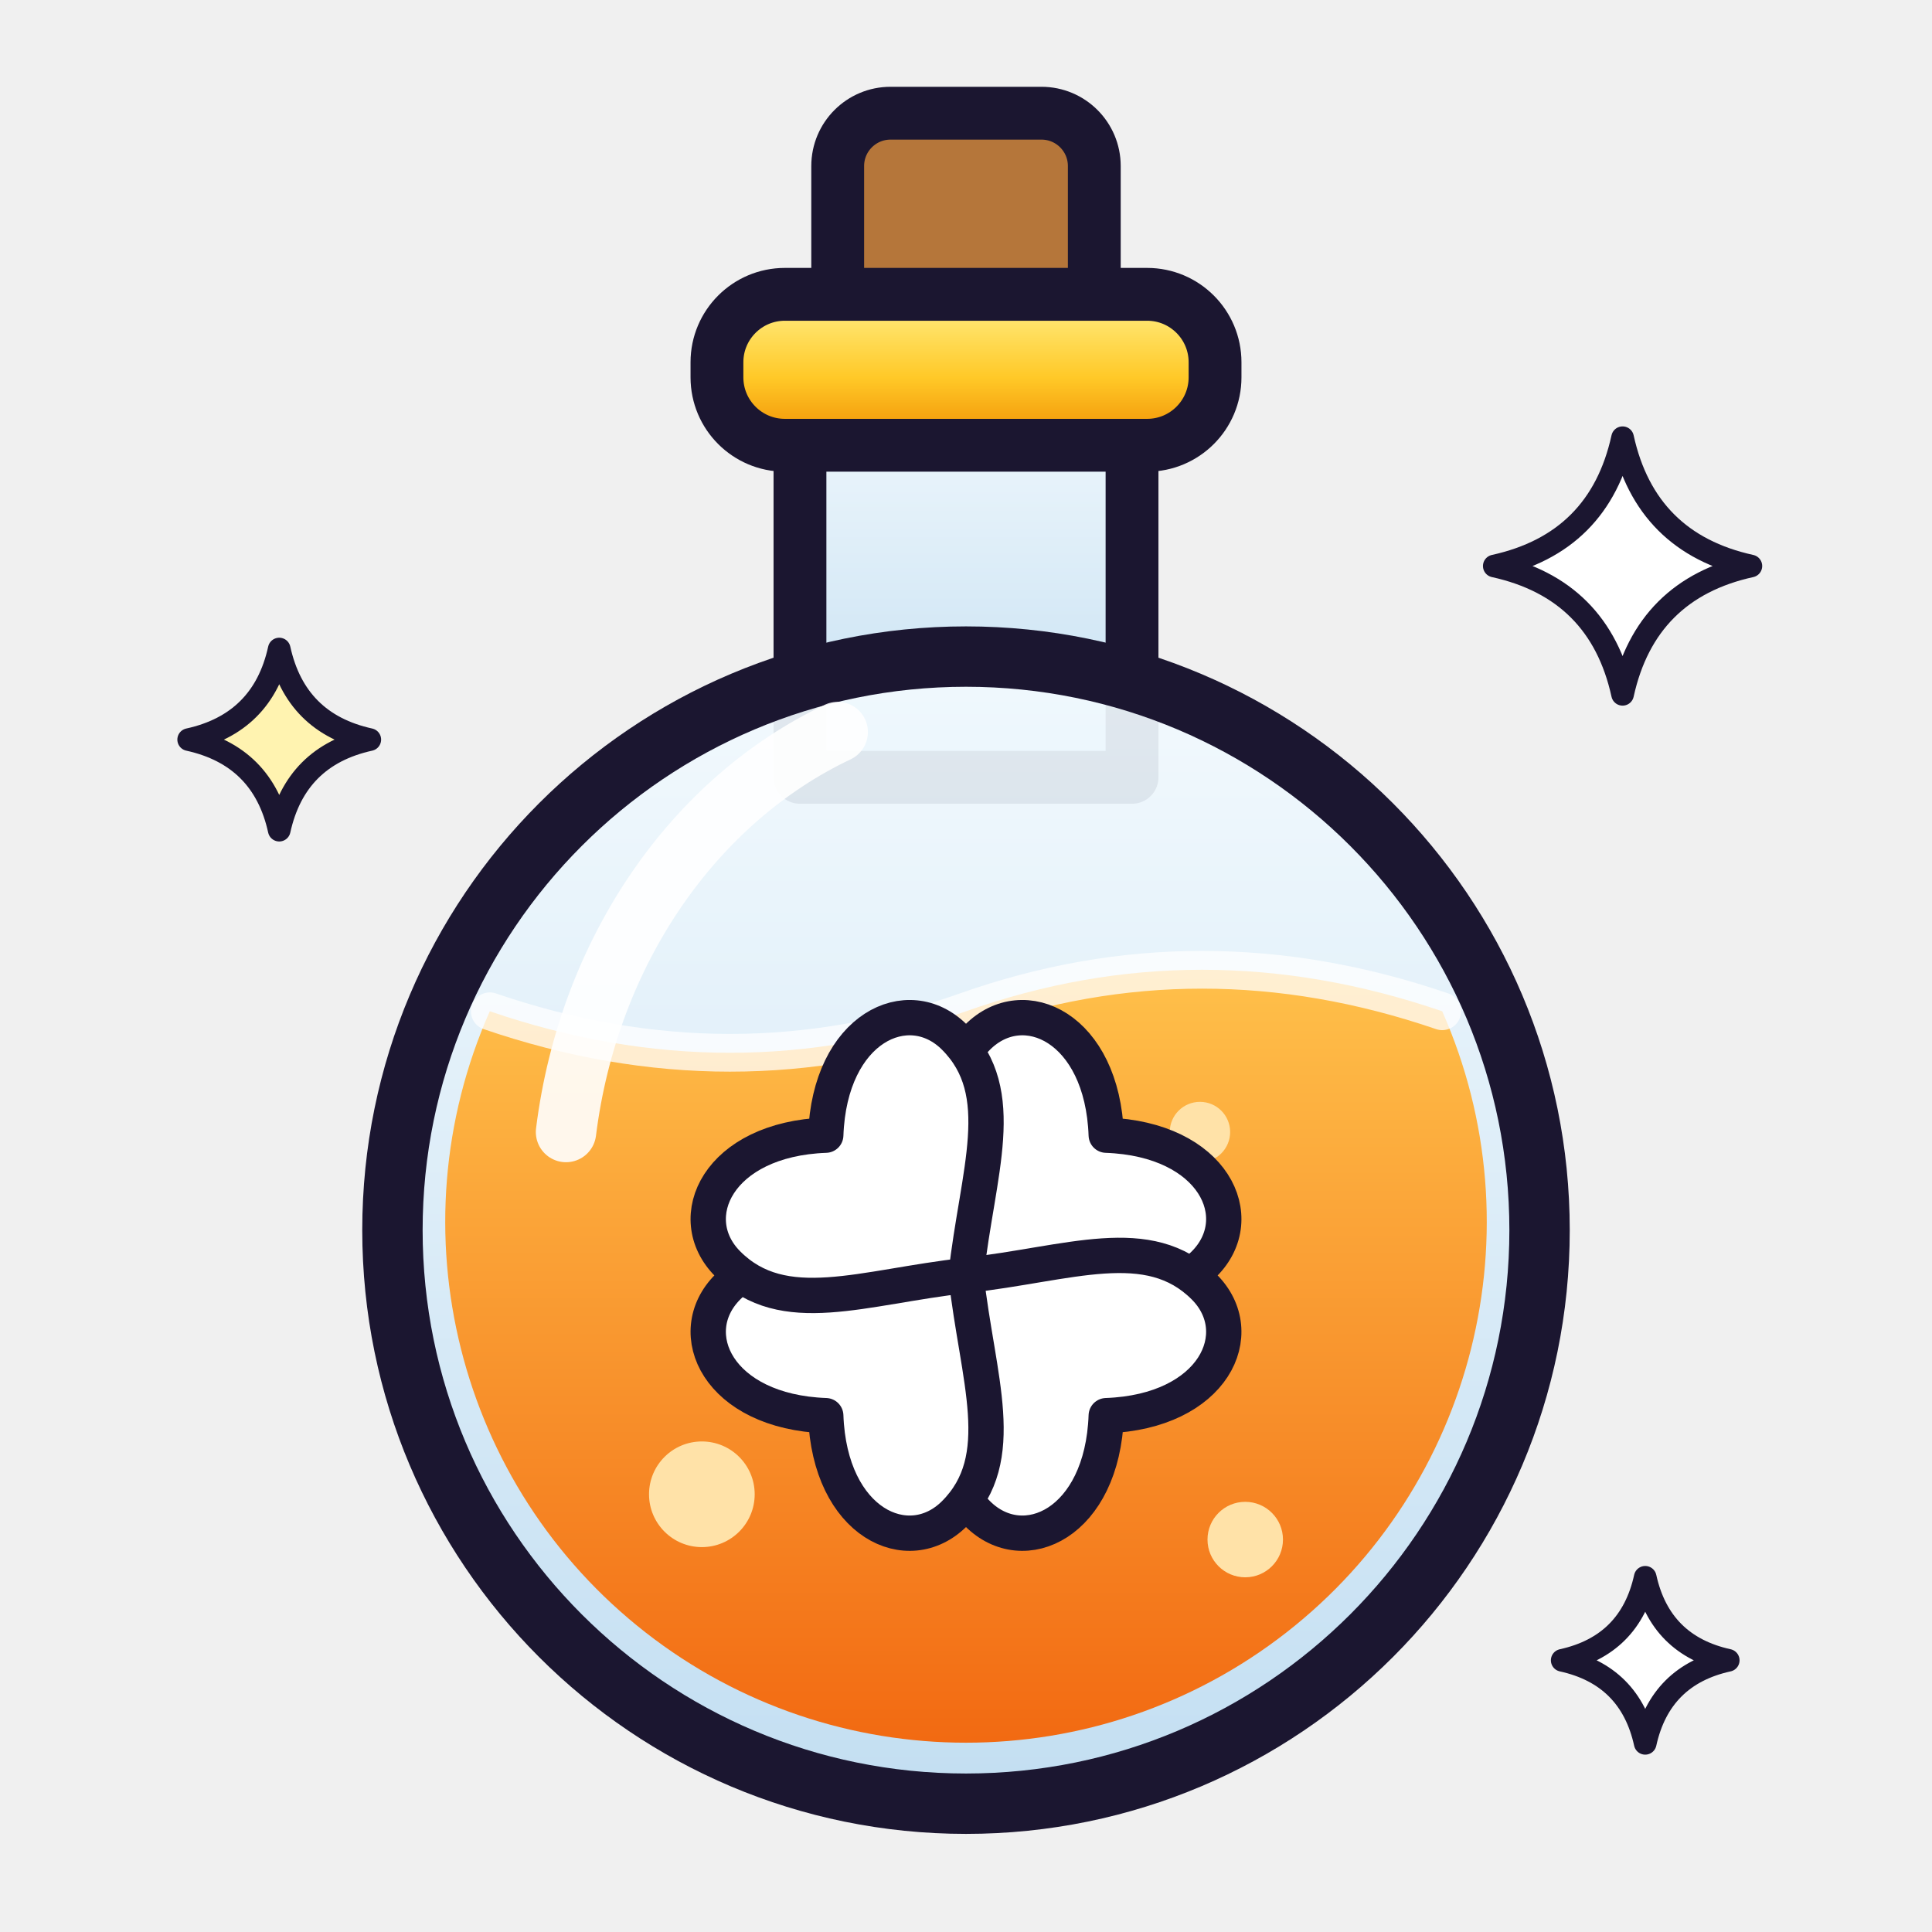
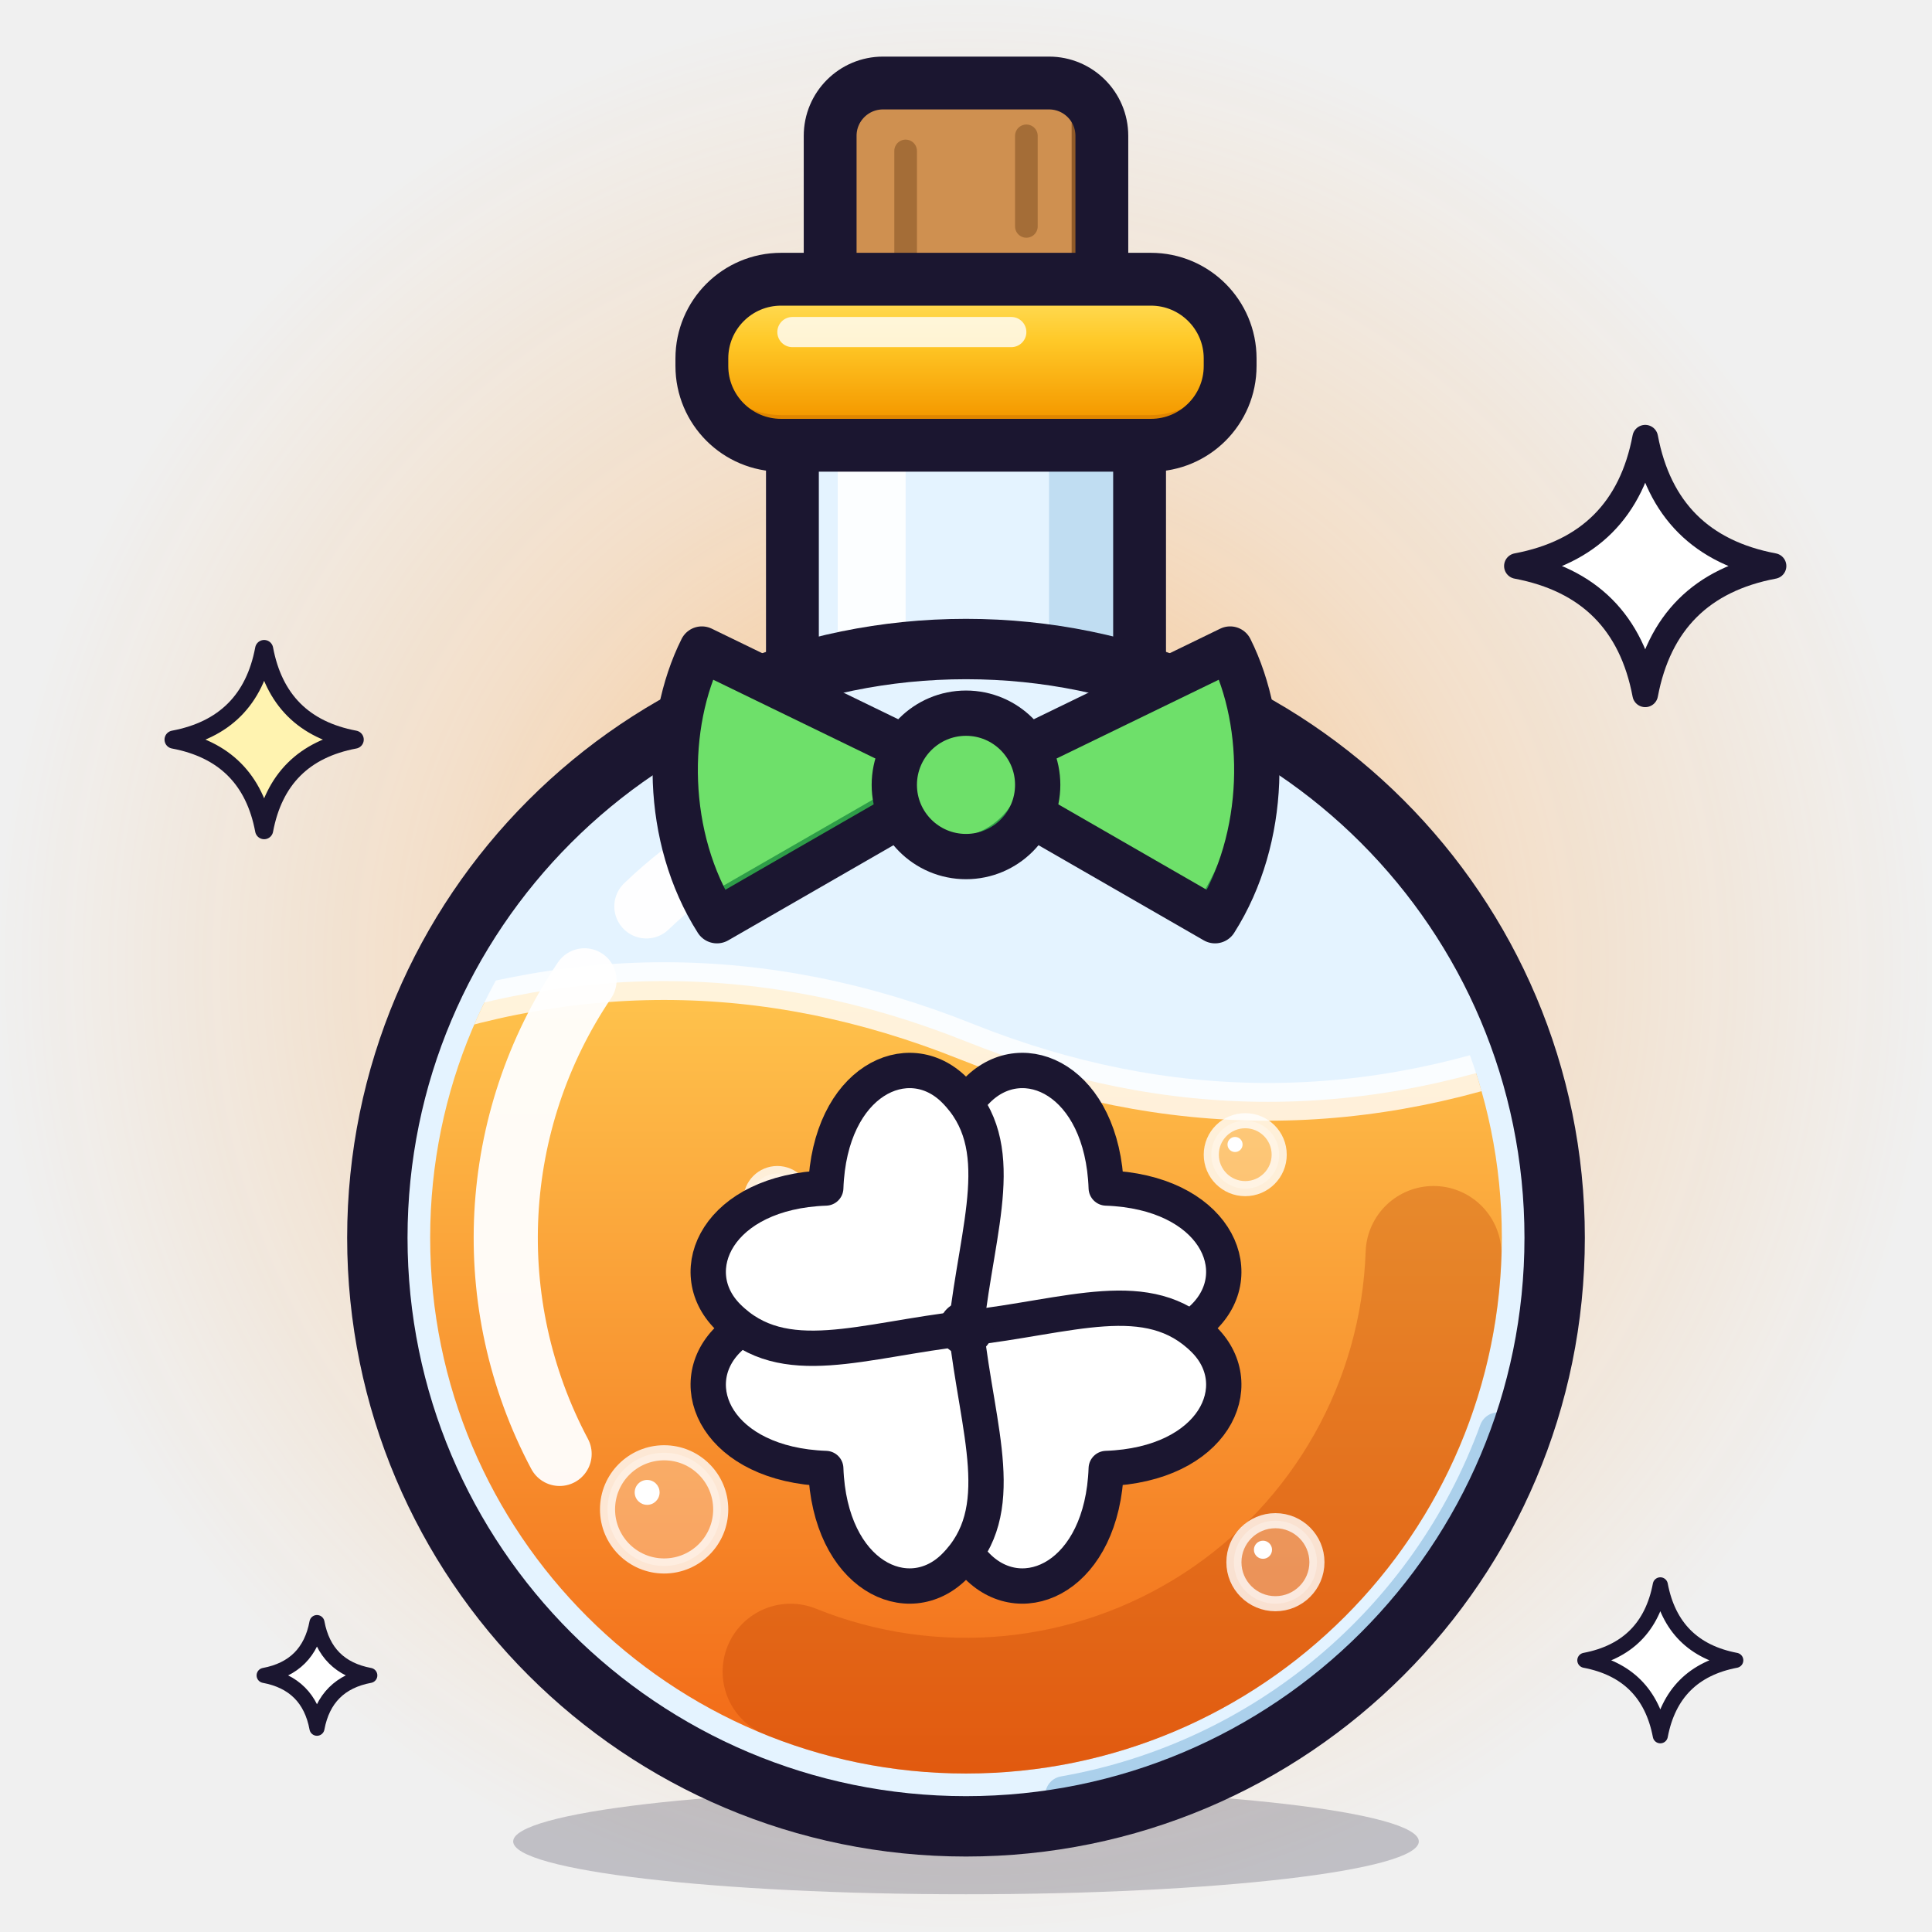
<svg xmlns="http://www.w3.org/2000/svg" width="512" height="512" viewBox="0 0 512 512" fill="none">
  <defs>
    <linearGradient id="gold" x1="0" y1="0" x2="0" y2="1">
      <stop offset="0" stop-color="#FFF08A" />
      <stop offset="0.55" stop-color="#FFC928" />
-       <stop offset="1" stop-color="#F08A00" />
+       <stop offset="1" stop-color="#F59A00" />
    </linearGradient>
    <linearGradient id="goldIn" x1="0" y1="0" x2="0" y2="1">
-       <stop offset="0" stop-color="#FFD84A" />
-       <stop offset="1" stop-color="#FFAE1A" />
-     </linearGradient>
-     <linearGradient id="bolt" x1="0" y1="0" x2="0" y2="1">
-       <stop offset="0" stop-color="#FFF7A6" />
-       <stop offset="0.5" stop-color="#FFD62E" />
-       <stop offset="1" stop-color="#FF9A1F" />
-     </linearGradient>
-     <linearGradient id="leaf" x1="0" y1="0" x2="0" y2="1">
-       <stop offset="0" stop-color="#8CF06A" />
-       <stop offset="1" stop-color="#1FA84A" />
-     </linearGradient>
-     <linearGradient id="egg" x1="0" y1="0" x2="0" y2="1">
-       <stop offset="0" stop-color="#C79BFF" />
-       <stop offset="0.6" stop-color="#8A4DF0" />
-       <stop offset="1" stop-color="#5A27B8" />
-     </linearGradient>
-     <linearGradient id="cyan" x1="0" y1="0" x2="1" y2="0">
-       <stop offset="0" stop-color="#6FE9FF" stop-opacity="0" />
-       <stop offset="1" stop-color="#6FE9FF" />
+       <stop offset="0" stop-color="#FFDC55" />
+       <stop offset="1" stop-color="#FFB01F" />
    </linearGradient>
    <linearGradient id="sack" x1="0" y1="0" x2="0" y2="1">
-       <stop offset="0" stop-color="#E9BC78" />
-       <stop offset="1" stop-color="#B57A34" />
+       <stop offset="0" stop-color="#F2CC8C" />
+       <stop offset="1" stop-color="#C98C42" />
    </linearGradient>
    <linearGradient id="wood" x1="0" y1="0" x2="0" y2="1">
-       <stop offset="0" stop-color="#D08A3C" />
-       <stop offset="1" stop-color="#8C4A18" />
-     </linearGradient>
-     <linearGradient id="glass" x1="0" y1="0" x2="0" y2="1">
-       <stop offset="0" stop-color="#F4FBFF" />
-       <stop offset="1" stop-color="#BFDDF2" />
+       <stop offset="0" stop-color="#D9924A" />
+       <stop offset="1" stop-color="#A45C22" />
    </linearGradient>
    <linearGradient id="liqLuck" x1="0" y1="0" x2="0" y2="1">
-       <stop offset="0" stop-color="#FFC04A" />
-       <stop offset="1" stop-color="#F26A12" />
+       <stop offset="0" stop-color="#FFC44D" />
+       <stop offset="1" stop-color="#F05A0E" />
    </linearGradient>
    <linearGradient id="liqSpeed" x1="0" y1="0" x2="0" y2="1">
-       <stop offset="0" stop-color="#6FD2FF" />
-       <stop offset="1" stop-color="#1F6FE8" />
+       <stop offset="0" stop-color="#74D8FF" />
+       <stop offset="1" stop-color="#1B5FE0" />
    </linearGradient>
    <linearGradient id="flame" x1="0" y1="0" x2="0" y2="1">
-       <stop offset="0" stop-color="#FFD23A" />
-       <stop offset="1" stop-color="#F0401A" />
+       <stop offset="0" stop-color="#FFB02E" />
+       <stop offset="1" stop-color="#EE3A16" />
+     </linearGradient>
+     <linearGradient id="petal" x1="0" y1="0" x2="0" y2="1">
+       <stop offset="0" stop-color="#FFE3EF" />
+       <stop offset="1" stop-color="#FF8FC0" />
    </linearGradient>
    <linearGradient id="badge" x1="0" y1="0" x2="0" y2="1">
-       <stop offset="0" stop-color="#FF6FB1" />
+       <stop offset="0" stop-color="#FF78B8" />
      <stop offset="1" stop-color="#E0206F" />
    </linearGradient>
+     <radialGradient id="glow1">
+       <stop offset="0" stop-color="#FF9A2E" stop-opacity="0.55" />
+       <stop offset="0.55" stop-color="#FF9A2E" stop-opacity="0.2" />
+       <stop offset="1" stop-color="#FF9A2E" stop-opacity="0" />
+     </radialGradient>
+     <clipPath id="clip2">
+       <rect x="220" y="22" width="72" height="66" rx="14" />
+     </clipPath>
+     <clipPath id="clip3">
+       <rect x="210" y="92" width="92" height="124" rx="0" />
+     </clipPath>
+     <clipPath id="clip4">
+       <rect x="186" y="74" width="140" height="44" rx="21" />
+     </clipPath>
+     <clipPath id="clip5">
+       <circle cx="256" cy="328" r="142" />
+     </clipPath>
+     <clipPath id="clip6">
+       <path d="M256 206 L186 172 C176 192 176 222 190 244Z" />
+     </clipPath>
+     <clipPath id="clip7">
+       <path d="M256 206 L326 172 C336 192 336 222 322 244Z" />
+     </clipPath>
+     <clipPath id="clip8">
+       <circle cx="256" cy="208" r="19" />
+     </clipPath>
  </defs>
-   <rect x="222" y="30" width="68" height="62" rx="14" fill="#B5763A" stroke="#1B1630" stroke-width="14" stroke-linejoin="round" stroke-linecap="round" />
-   <rect x="212" y="96" width="88" height="110" fill="url(#glass)" fill-opacity="0.9" stroke="#1B1630" stroke-width="14" stroke-linejoin="round" stroke-linecap="round" />
-   <rect x="190" y="78" width="132" height="40" rx="18" fill="url(#gold)" stroke="#1B1630" stroke-width="14" stroke-linejoin="round" stroke-linecap="round" />
-   <circle cx="256" cy="326" r="152" fill="url(#glass)" fill-opacity="0.92" stroke="#1B1630" stroke-width="16" stroke-linejoin="round" stroke-linecap="round" />
-   <path d="M129.8 268 A138 138 0 1 0 382.2 268 Q318 246 256 268 Q194 290 129.8 268Z" fill="url(#liqLuck)" />
-   <path d="M129.8 268 Q194 290 256 268 Q318 246 382.2 268" stroke="#FFFFFF" stroke-opacity="0.75" stroke-width="10" stroke-linecap="round" />
-   <circle cx="186" cy="396" r="14" fill="#FFE2A8" />
-   <circle cx="330" cy="408" r="10" fill="#FFE2A8" />
-   <circle cx="318" cy="300" r="8" fill="#FFE2A8" />
-   <g transform="translate(256 338) scale(0.36) translate(-256 -262)">
-     <g transform="rotate(45 256 262)">
-       <path transform="rotate(0 256 262)" d="M256 262 C196 214 138 190 138 132 C138 84 198 62 256 116 C314 62 374 84 374 132 C374 190 316 214 256 262Z" fill="#FFFFFF" stroke="#1B1630" stroke-width="26" stroke-linejoin="round" />
-       <path transform="rotate(90 256 262)" d="M256 262 C196 214 138 190 138 132 C138 84 198 62 256 116 C314 62 374 84 374 132 C374 190 316 214 256 262Z" fill="#FFFFFF" stroke="#1B1630" stroke-width="26" stroke-linejoin="round" />
-       <path transform="rotate(180 256 262)" d="M256 262 C196 214 138 190 138 132 C138 84 198 62 256 116 C314 62 374 84 374 132 C374 190 316 214 256 262Z" fill="#FFFFFF" stroke="#1B1630" stroke-width="26" stroke-linejoin="round" />
-       <path transform="rotate(270 256 262)" d="M256 262 C196 214 138 190 138 132 C138 84 198 62 256 116 C314 62 374 84 374 132 C374 190 316 214 256 262Z" fill="#FFFFFF" stroke="#1B1630" stroke-width="26" stroke-linejoin="round" />
+   <circle cx="256" cy="256" r="256" fill="url(#glow1)" />
+   <ellipse cx="256" cy="488" rx="120" ry="14" fill="#1B1630" fill-opacity="0.22" />
+   <rect x="220" y="22" width="72" height="66" rx="14" fill="#8F5A28" />
+   <g clip-path="url(#clip2)">
+     <rect x="220" y="22" width="72" height="66" rx="14" fill="#CF9050" transform="translate(-8 -4)" />
+     <path d="M240 40 V70 M272 36 V60" stroke="#7A4A1E" stroke-opacity="0.5" stroke-width="6" stroke-linecap="round" stroke-linejoin="round" />
+   </g>
+   <rect x="220" y="22" width="72" height="66" rx="14" fill="none" stroke="#1B1630" stroke-width="14" stroke-linejoin="round" stroke-linecap="round" />
+   <rect x="210" y="92" width="92" height="124" rx="0" fill="#E4F3FF" />
+   <g clip-path="url(#clip3)">
+     <rect x="222" y="92" width="18" height="124" fill="#FFFFFF" fill-opacity="0.9" />
+     <rect x="278" y="92" width="24" height="124" fill="#A9CFEA" fill-opacity="0.6" />
+   </g>
+   <rect x="210" y="92" width="92" height="124" rx="0" fill="none" stroke="#1B1630" stroke-width="14" stroke-linejoin="round" stroke-linecap="round" />
+   <rect x="186" y="74" width="140" height="44" rx="21" fill="#E08600" />
+   <g clip-path="url(#clip4)">
+     <rect x="186" y="74" width="140" height="44" rx="21" fill="url(#gold)" transform="translate(0 -8)" />
+     <path d="M210 88 H268" stroke="#FFFFFF" stroke-opacity="0.8" stroke-width="8" stroke-linecap="round" stroke-linejoin="round" />
+   </g>
+   <rect x="186" y="74" width="140" height="44" rx="21" fill="none" stroke="#1B1630" stroke-width="14" stroke-linejoin="round" stroke-linecap="round" />
+   <circle cx="256" cy="328" r="156" fill="#E4F3FF" />
+   <g clip-path="url(#clip5)">
+     <path d="M96 276 Q176 244 256 276 T416 276 L416 500 L96 500Z" fill="url(#liqLuck)" />
+     <path d="M379.9 332.3 A124 124 0 0 1 209.5 443" stroke="#B83A00" stroke-opacity="0.3" stroke-width="36" stroke-linecap="round" stroke-linejoin="round" />
+     <path d="M96 276 Q176 244 256 276 T416 276" stroke="#FFFFFF" stroke-opacity="0.8" stroke-width="10" stroke-linecap="round" stroke-linejoin="round" />
+     <circle cx="176" cy="400" r="15" fill="#FFFFFF" fill-opacity="0.28" stroke="#FFFFFF" stroke-opacity="0.8" stroke-width="4" />
+     <circle cx="171.5" cy="395.5" r="3.3" fill="#FFFFFF" />
+     <circle cx="338" cy="414" r="11" fill="#FFFFFF" fill-opacity="0.28" stroke="#FFFFFF" stroke-opacity="0.8" stroke-width="4" />
+     <circle cx="334.7" cy="410.7" r="2.4" fill="#FFFFFF" />
+     <circle cx="330" cy="306" r="9" fill="#FFFFFF" fill-opacity="0.28" stroke="#FFFFFF" stroke-opacity="0.8" stroke-width="4" />
+     <circle cx="327.3" cy="303.3" r="2" fill="#FFFFFF" />
+     <circle cx="206" cy="318" r="7" fill="#FFFFFF" fill-opacity="0.28" stroke="#FFFFFF" stroke-opacity="0.8" stroke-width="4" />
+     <circle cx="203.9" cy="315.9" r="1.5" fill="#FFFFFF" />
+     <g transform="translate(256 352) scale(0.36) translate(-256 -262)">
+       <g transform="rotate(45 256 262)">
+         <path transform="rotate(0 256 262)" d="M256 262 C196 214 138 190 138 132 C138 84 198 62 256 116 C314 62 374 84 374 132 C374 190 316 214 256 262Z" fill="#FFFFFF" stroke="#1B1630" stroke-width="26" stroke-linejoin="round" />
+         <path transform="rotate(90 256 262)" d="M256 262 C196 214 138 190 138 132 C138 84 198 62 256 116 C314 62 374 84 374 132 C374 190 316 214 256 262Z" fill="#FFFFFF" stroke="#1B1630" stroke-width="26" stroke-linejoin="round" />
+         <path transform="rotate(180 256 262)" d="M256 262 C196 214 138 190 138 132 C138 84 198 62 256 116 C314 62 374 84 374 132 C374 190 316 214 256 262Z" fill="#FFFFFF" stroke="#1B1630" stroke-width="26" stroke-linejoin="round" />
+         <path transform="rotate(270 256 262)" d="M256 262 C196 214 138 190 138 132 C138 84 198 62 256 116 C314 62 374 84 374 132 C374 190 316 214 256 262Z" fill="#FFFFFF" stroke="#1B1630" stroke-width="26" stroke-linejoin="round" />
+       </g>
+       <circle cx="256" cy="262" r="20" fill="#1B1630" />
    </g>
  </g>
-   <path d="M150 300 C156 252 184 212 222 194" stroke="#FFFFFF" stroke-opacity="0.9" stroke-width="16" stroke-linecap="round" />
-   <path d="M430 116 Q436.12 143.88 464 150 Q436.12 156.12 430 184 Q423.88 156.12 396 150 Q423.88 143.88 430 116Z" fill="#FFFFFF" stroke="#1B1630" stroke-width="6" stroke-linejoin="round" />
-   <path d="M74 172 Q78.32 191.68 98 196 Q78.32 200.32 74 220 Q69.68 200.32 50 196 Q69.68 191.68 74 172Z" fill="#FFF3B0" stroke="#1B1630" stroke-width="6" stroke-linejoin="round" />
-   <path d="M436 418 Q439.96 436.04 458 440 Q439.96 443.96 436 462 Q432.04 443.96 414 440 Q432.04 436.04 436 418Z" fill="#FFFFFF" stroke="#1B1630" stroke-width="6" stroke-linejoin="round" />
+   <path d="M397 379.3 A150 150 0 0 1 282 475.7" stroke="#9CC6E6" stroke-opacity="0.8" stroke-width="10" stroke-linecap="round" stroke-linejoin="round" />
+   <path d="M148.3 385.3 A122 122 0 0 1 154.9 259.8" stroke="#FFFFFF" stroke-opacity="0.95" stroke-width="17" stroke-linecap="round" stroke-linejoin="round" />
+   <path d="M171.3 240.2 A122 122 0 0 1 180.9 231.9" stroke="#FFFFFF" stroke-opacity="0.95" stroke-width="17" stroke-linecap="round" stroke-linejoin="round" />
+   <circle cx="256" cy="328" r="156" fill="none" stroke="#1B1630" stroke-width="16" stroke-linejoin="round" stroke-linecap="round" />
+   <path d="M256 206 L186 172 C176 192 176 222 190 244Z" fill="#2E9E48" />
+   <g clip-path="url(#clip6)">
+     <path d="M256 206 L186 172 C176 192 176 222 190 244Z" fill="#6EE06A" transform="translate(-4 -6)" />
+   </g>
+   <path d="M256 206 L186 172 C176 192 176 222 190 244Z" fill="none" stroke="#1B1630" stroke-width="12" stroke-linejoin="round" stroke-linecap="round" />
+   <path d="M256 206 L326 172 C336 192 336 222 322 244Z" fill="#2E9E48" />
+   <g clip-path="url(#clip7)">
+     <path d="M256 206 L326 172 C336 192 336 222 322 244Z" fill="#6EE06A" transform="translate(-4 -6)" />
+   </g>
+   <path d="M256 206 L326 172 C336 192 336 222 322 244Z" fill="none" stroke="#1B1630" stroke-width="12" stroke-linejoin="round" stroke-linecap="round" />
+   <circle cx="256" cy="208" r="19" fill="#2E9E48" />
+   <g clip-path="url(#clip8)">
+     <circle cx="256" cy="208" r="19" fill="#6EE06A" transform="translate(-4 -5)" />
+   </g>
+   <circle cx="256" cy="208" r="19" fill="none" stroke="#1B1630" stroke-width="12" stroke-linejoin="round" stroke-linecap="round" />
+   <path d="M436 116 Q441.4 144.6 470 150 Q441.4 155.4 436 184 Q430.6 155.4 402 150 Q430.6 144.6 436 116Z" fill="#FFFFFF" stroke="#1B1630" stroke-width="6.8" stroke-linejoin="round" />
+   <path d="M70 172 Q73.8 192.2 94 196 Q73.8 199.8 70 220 Q66.2 199.8 46 196 Q66.2 192.2 70 172Z" fill="#FFF3B0" stroke="#1B1630" stroke-width="4.8" stroke-linejoin="round" />
+   <path d="M440 420 Q443.2 436.8 460 440 Q443.2 443.2 440 460 Q436.8 443.2 420 440 Q436.8 436.8 440 420Z" fill="#FFFFFF" stroke="#1B1630" stroke-width="4" stroke-linejoin="round" />
+   <path d="M84 430 Q86.2 441.8 98 444 Q86.2 446.2 84 458 Q81.8 446.2 70 444 Q81.8 441.8 84 430Z" fill="#FFFFFF" stroke="#1B1630" stroke-width="4" stroke-linejoin="round" />
</svg>
